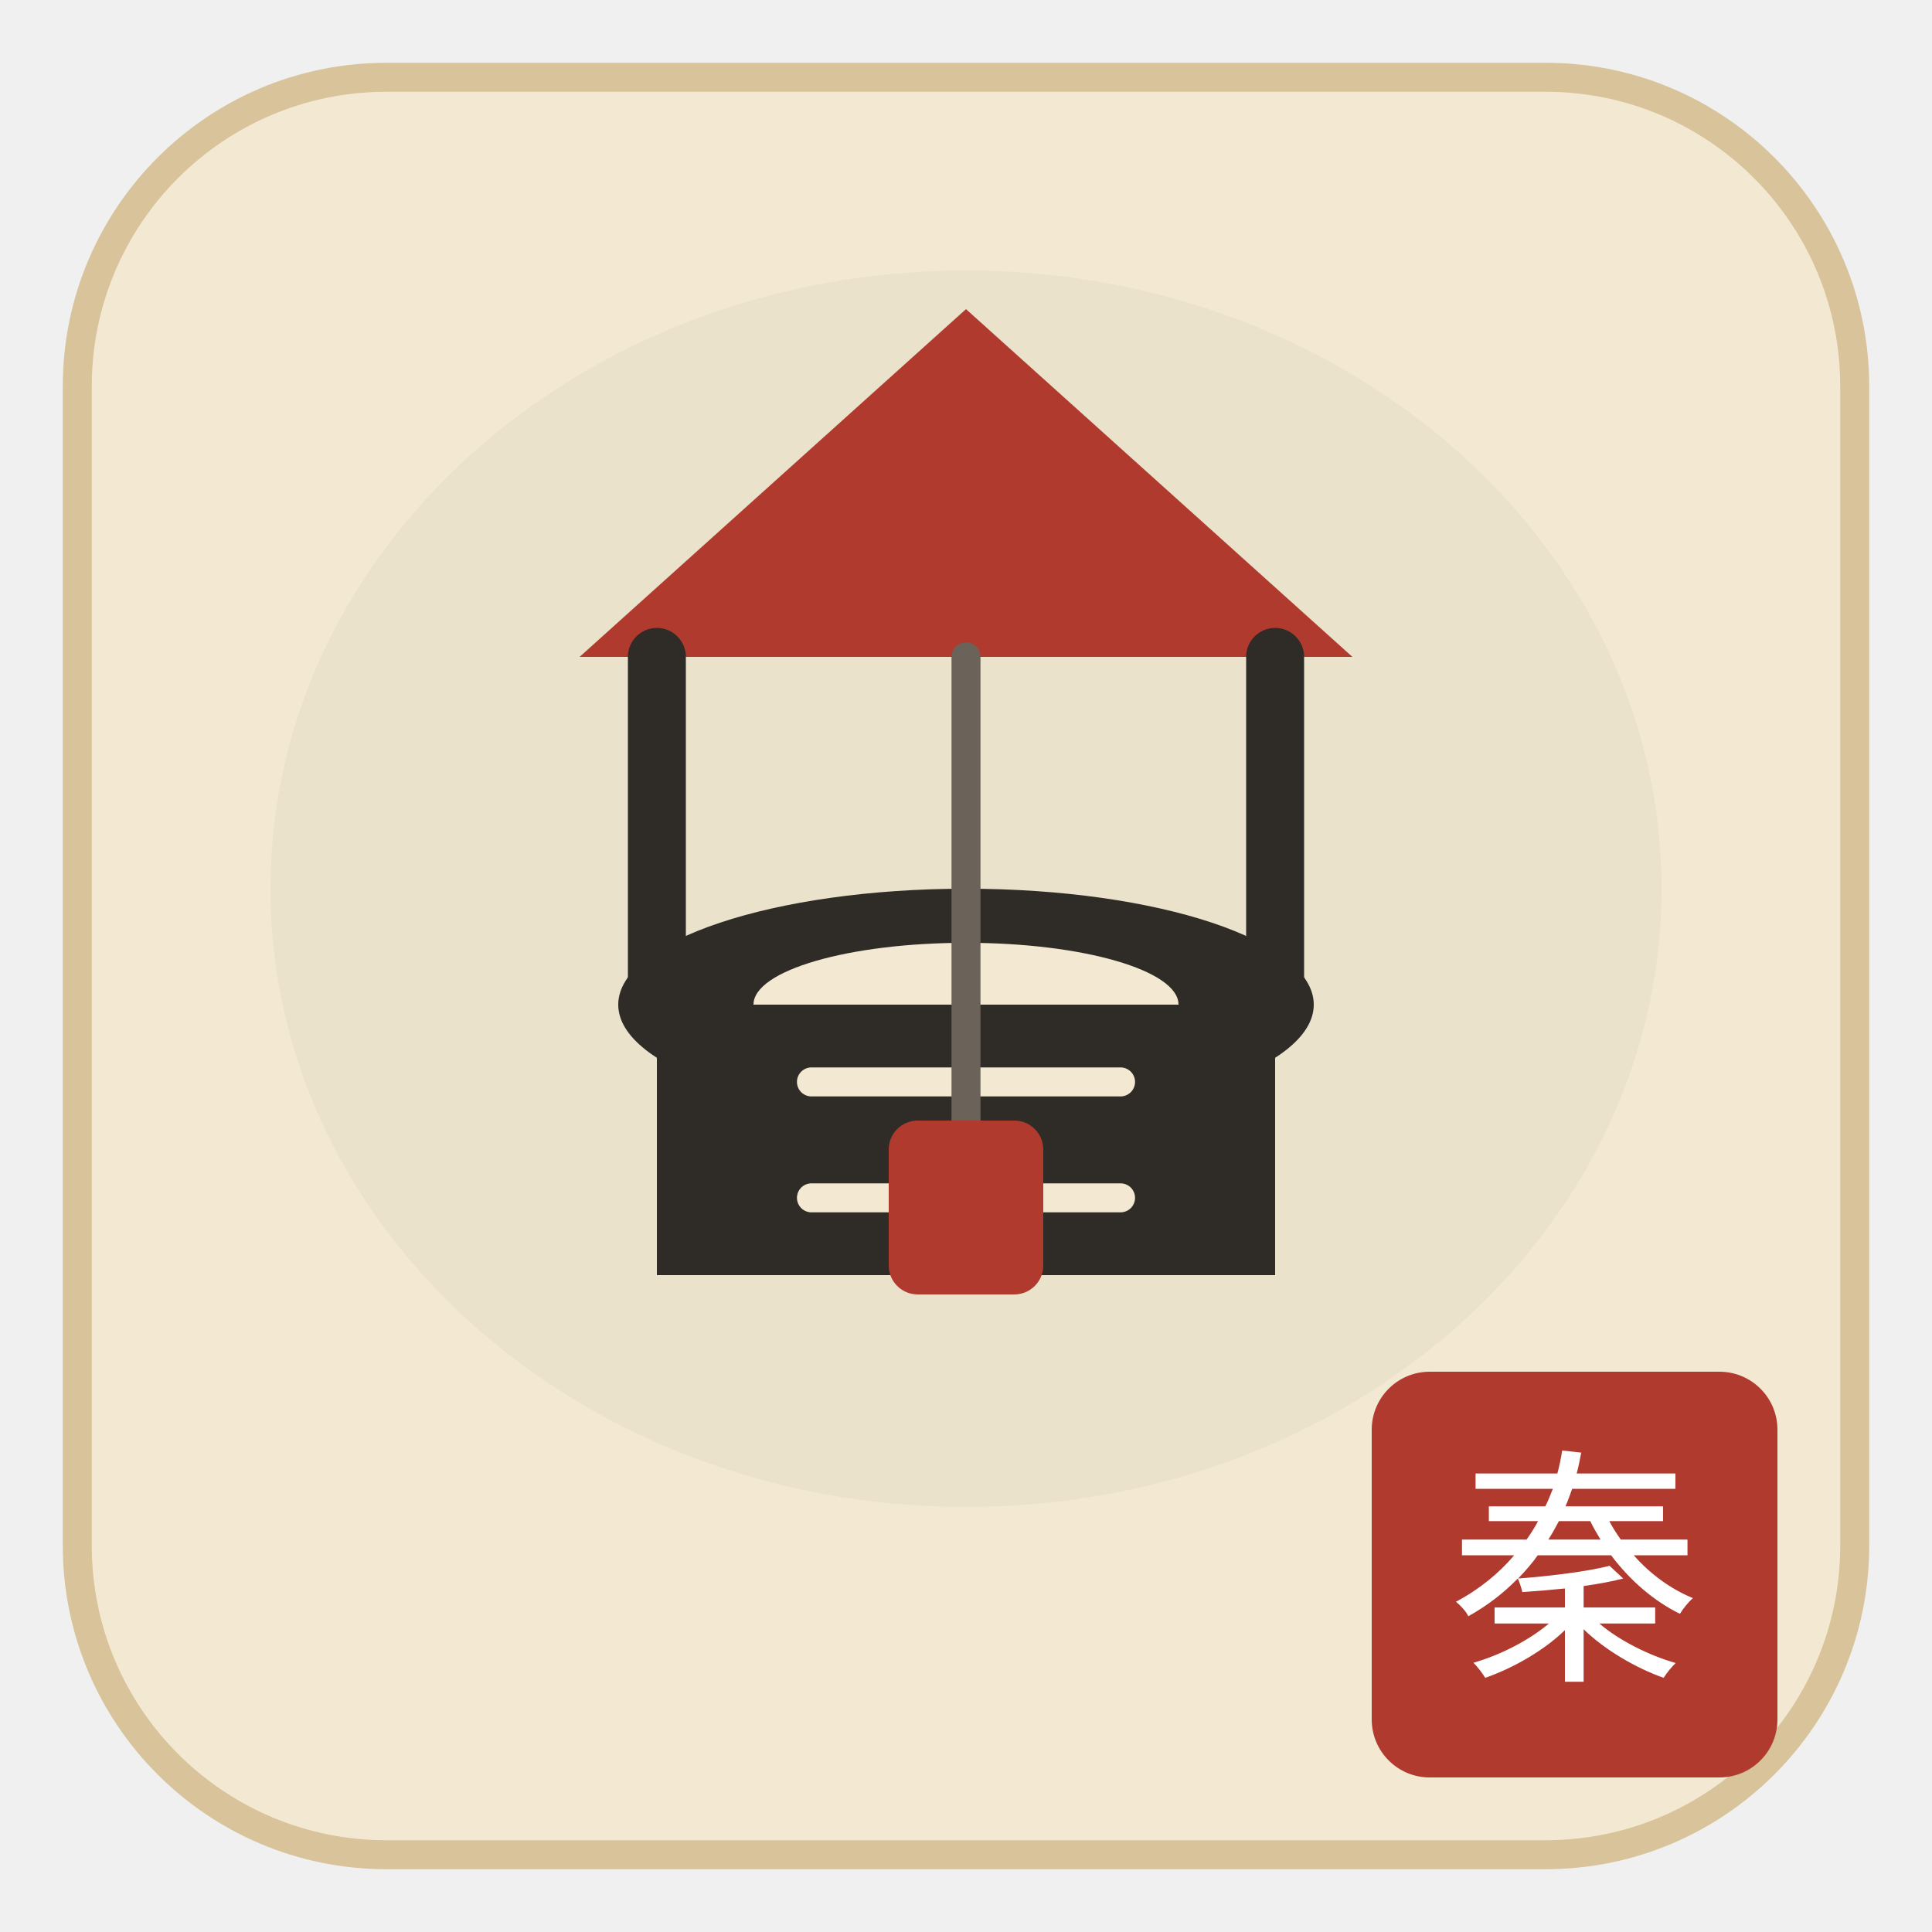
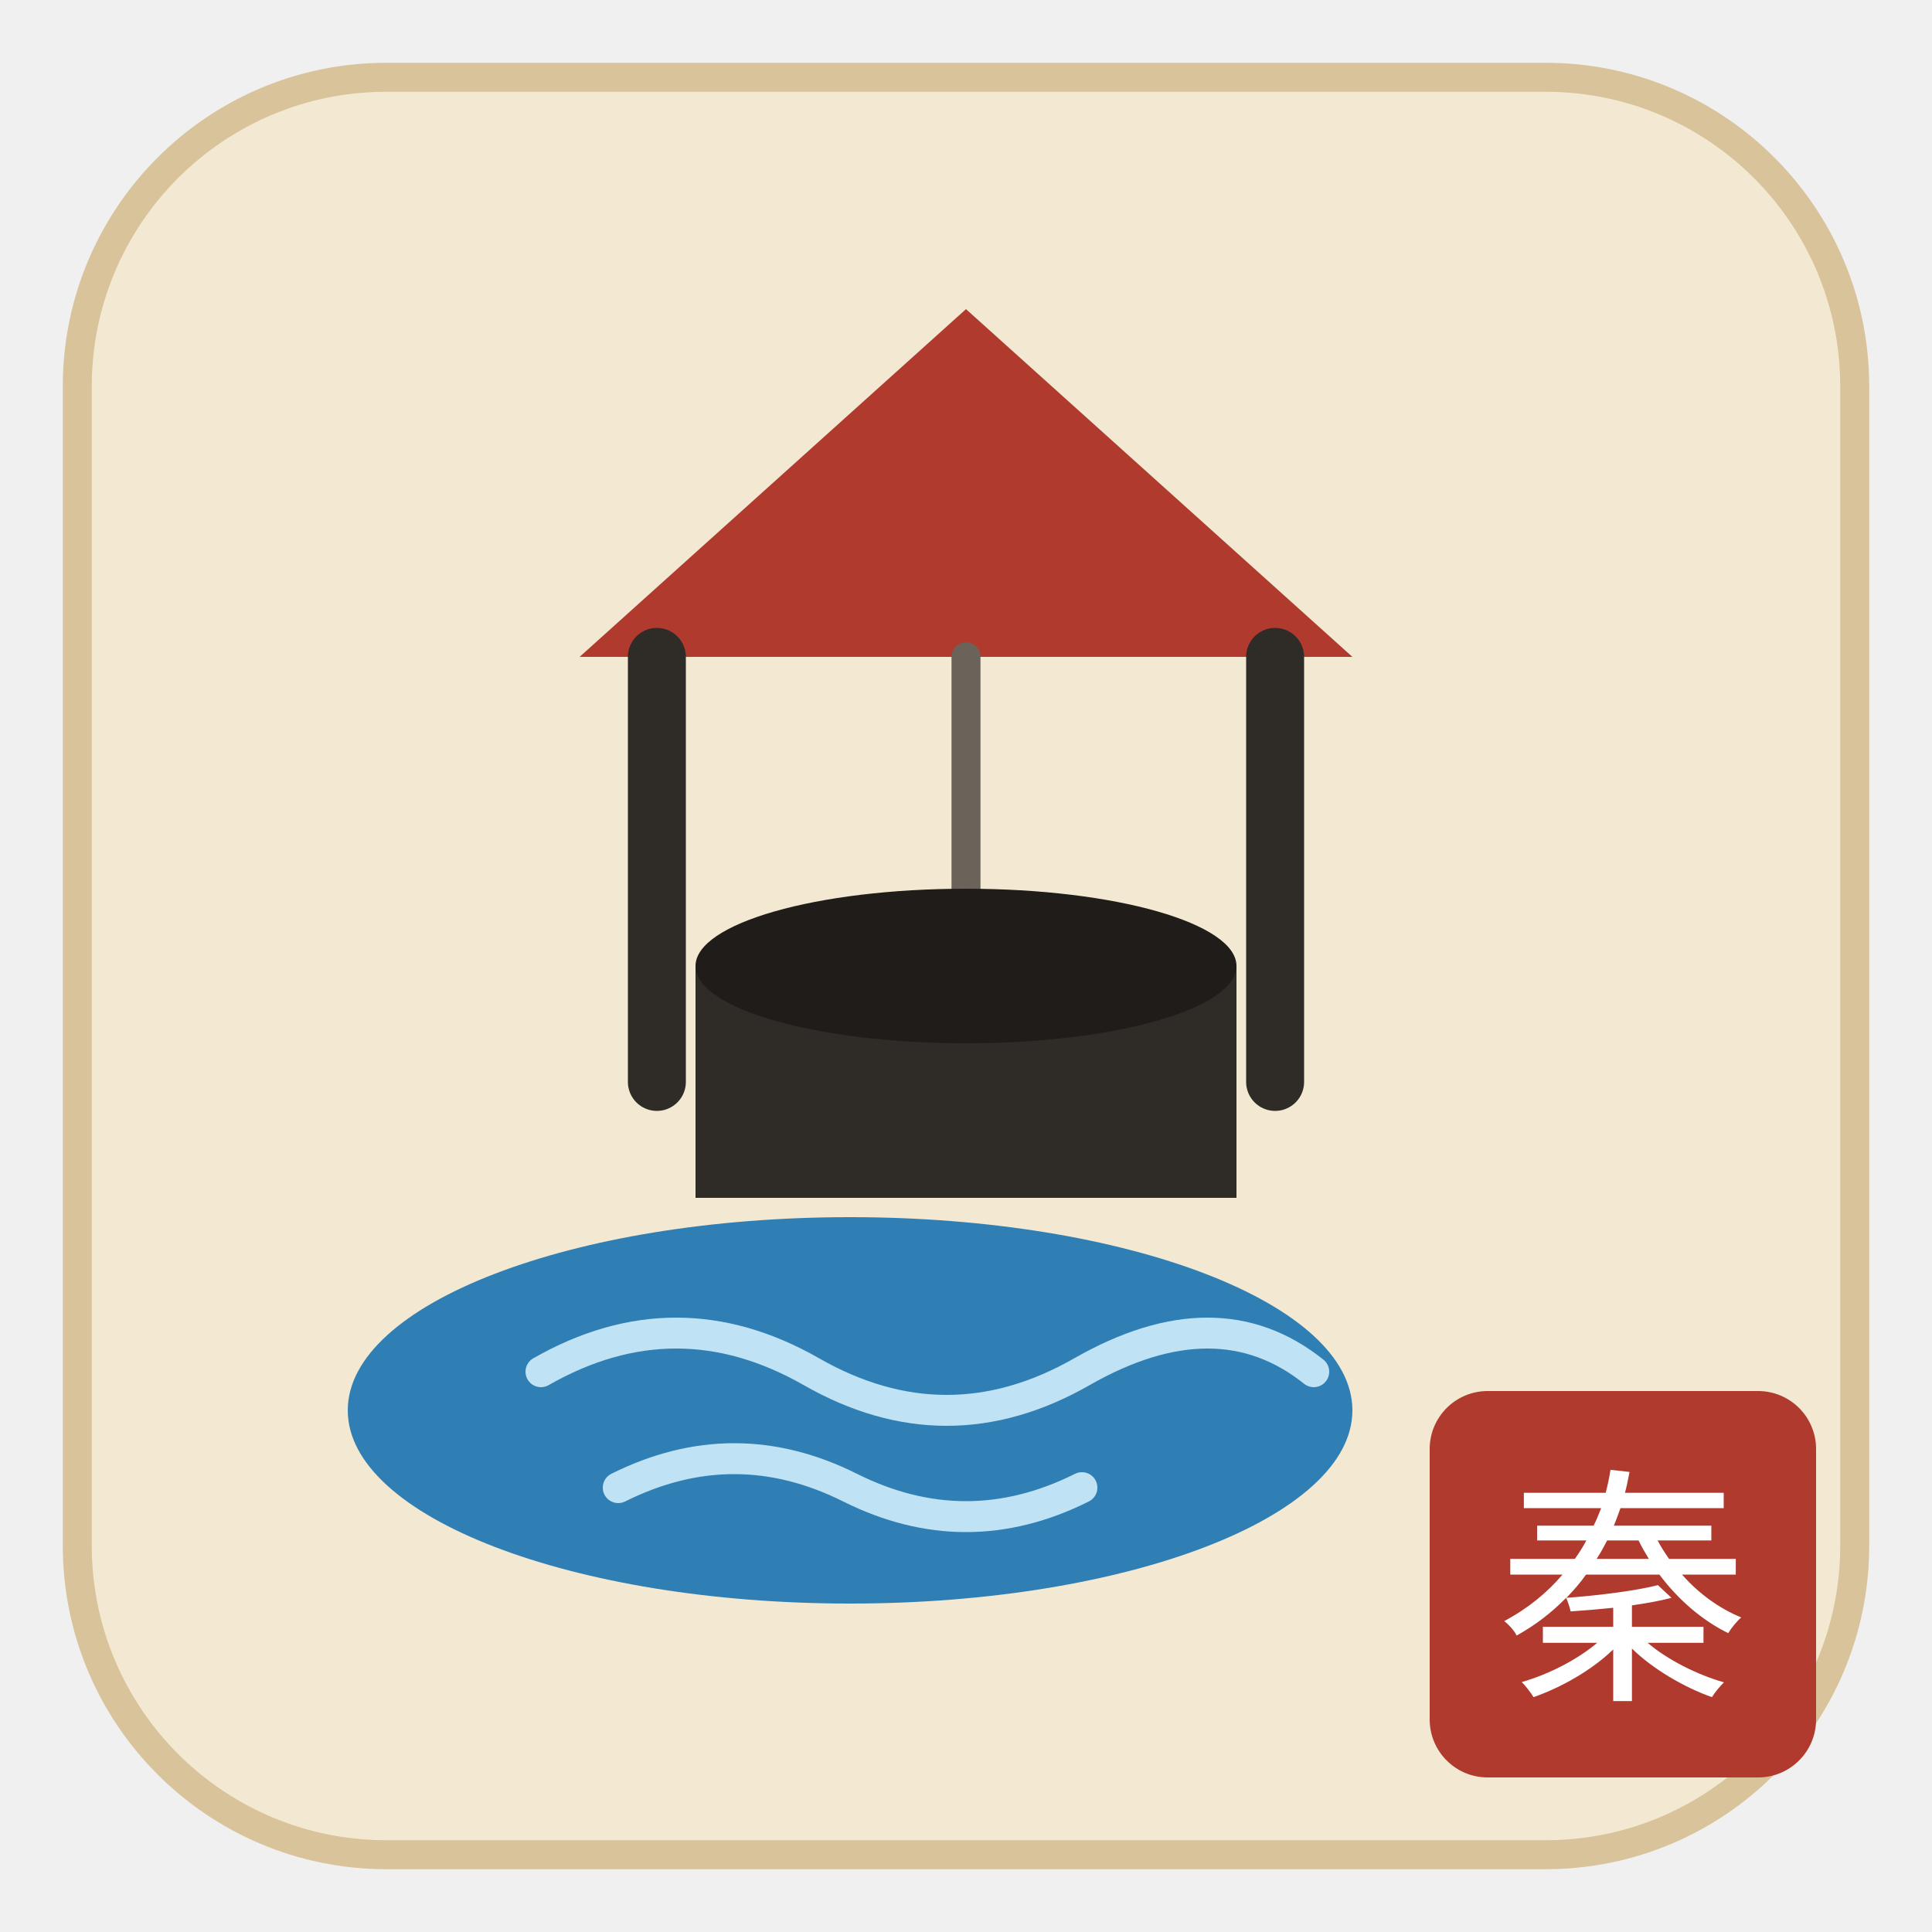
<svg xmlns="http://www.w3.org/2000/svg" viewBox="0 0 100 100" width="100" height="100">
  <rect x="4" y="4" width="92" height="92" rx="16" fill="#f3e9d2" stroke="#d8c39a" stroke-width="1.5" />
-   <ellipse cx="50" cy="46" rx="36" ry="32" fill="#2f2b27" opacity="0.04" />
  <g stroke-linejoin="round" stroke-linecap="round">
    <polygon points="50,16 30,34 70,34" fill="#b03a2e" />
-     <line x1="34" y1="34" x2="34" y2="52" stroke="#2f2b27" stroke-width="3" />
-     <line x1="66" y1="34" x2="66" y2="52" stroke="#2f2b27" stroke-width="3" />
-     <ellipse cx="50" cy="52" rx="18" ry="6" fill="#2f2b27" />
-     <ellipse cx="50" cy="52" rx="11" ry="3.2" fill="#f3e9d2" />
-     <rect x="34" y="52" width="32" height="14" fill="#2f2b27" />
-     <line x1="42" y1="56" x2="58" y2="56" stroke="#f3e9d2" stroke-width="1.5" />
-     <line x1="42" y1="62" x2="58" y2="62" stroke="#f3e9d2" stroke-width="1.5" />
-     <line x1="50" y1="34" x2="50" y2="60" stroke="#6b635a" stroke-width="1.5" />
-     <rect x="46" y="58" width="8" height="9" rx="1.5" fill="#b03a2e" />
+     <line x1="34" y1="34" x2="34" y2="56" stroke="#2f2b27" stroke-width="3" />
+     <line x1="66" y1="34" x2="66" y2="56" stroke="#2f2b27" stroke-width="3" />
+     <line x1="50" y1="34" x2="50" y2="50" stroke="#6b635a" stroke-width="1.5" />
+     <rect x="36" y="50" width="28" height="12" fill="#2f2b27" />
+     <ellipse cx="50" cy="50" rx="14" ry="4" fill="#1f1c19" />
+     <ellipse cx="44" cy="73" rx="26" ry="10" fill="#2f7fb5" />
+     <path d="M28 71 q7 -4 14 0 q7 4 14 0 q7 -4 12 0" fill="none" stroke="#bfe3f5" stroke-width="1.6" />
+     <path d="M32 77 q6 -3 12 0 q6 3 12 0" fill="none" stroke="#bfe3f5" stroke-width="1.6" />
  </g>
-   <rect x="71" y="71" width="21" height="21" rx="3" fill="#b03a2e" />
-   <text x="81.5" y="86" font-size="13" fill="#fff" text-anchor="middle" font-family="serif">秦</text>
+   <rect x="74" y="72" width="20" height="20" rx="3" fill="#b03a2e" />
+   <text x="84" y="87" font-size="13" fill="#fff" text-anchor="middle" font-family="serif">秦</text>
</svg>
